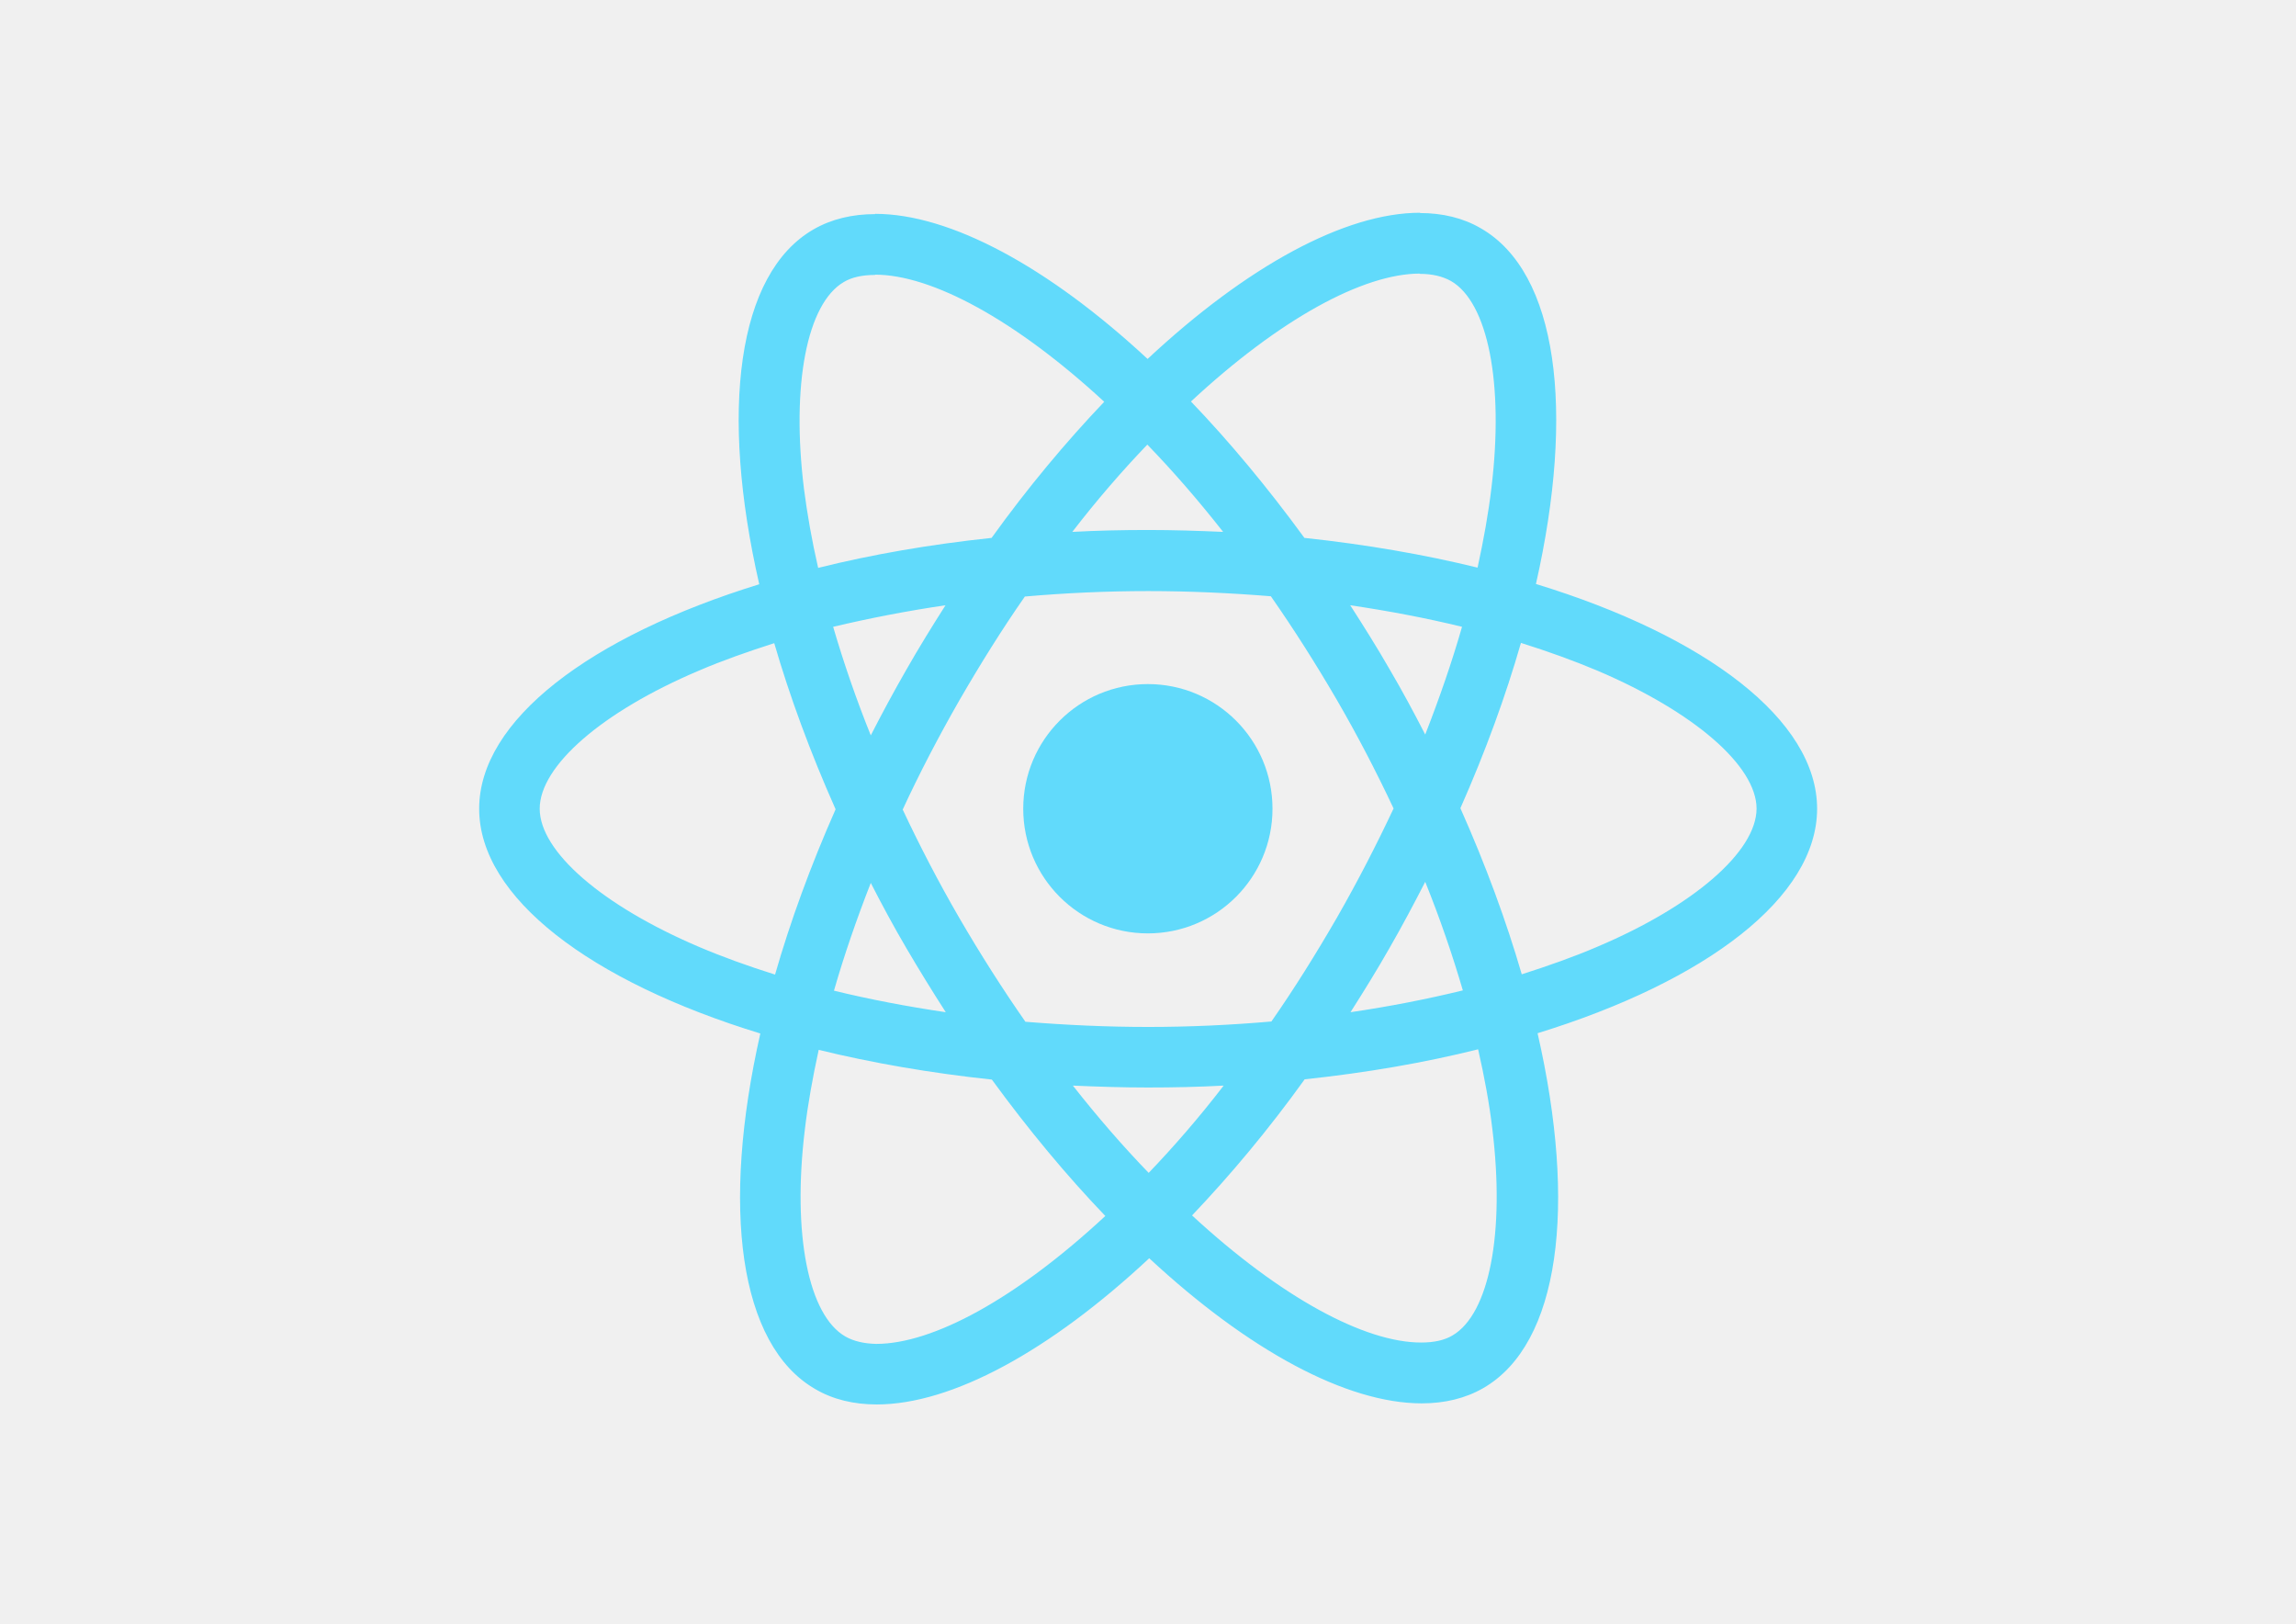
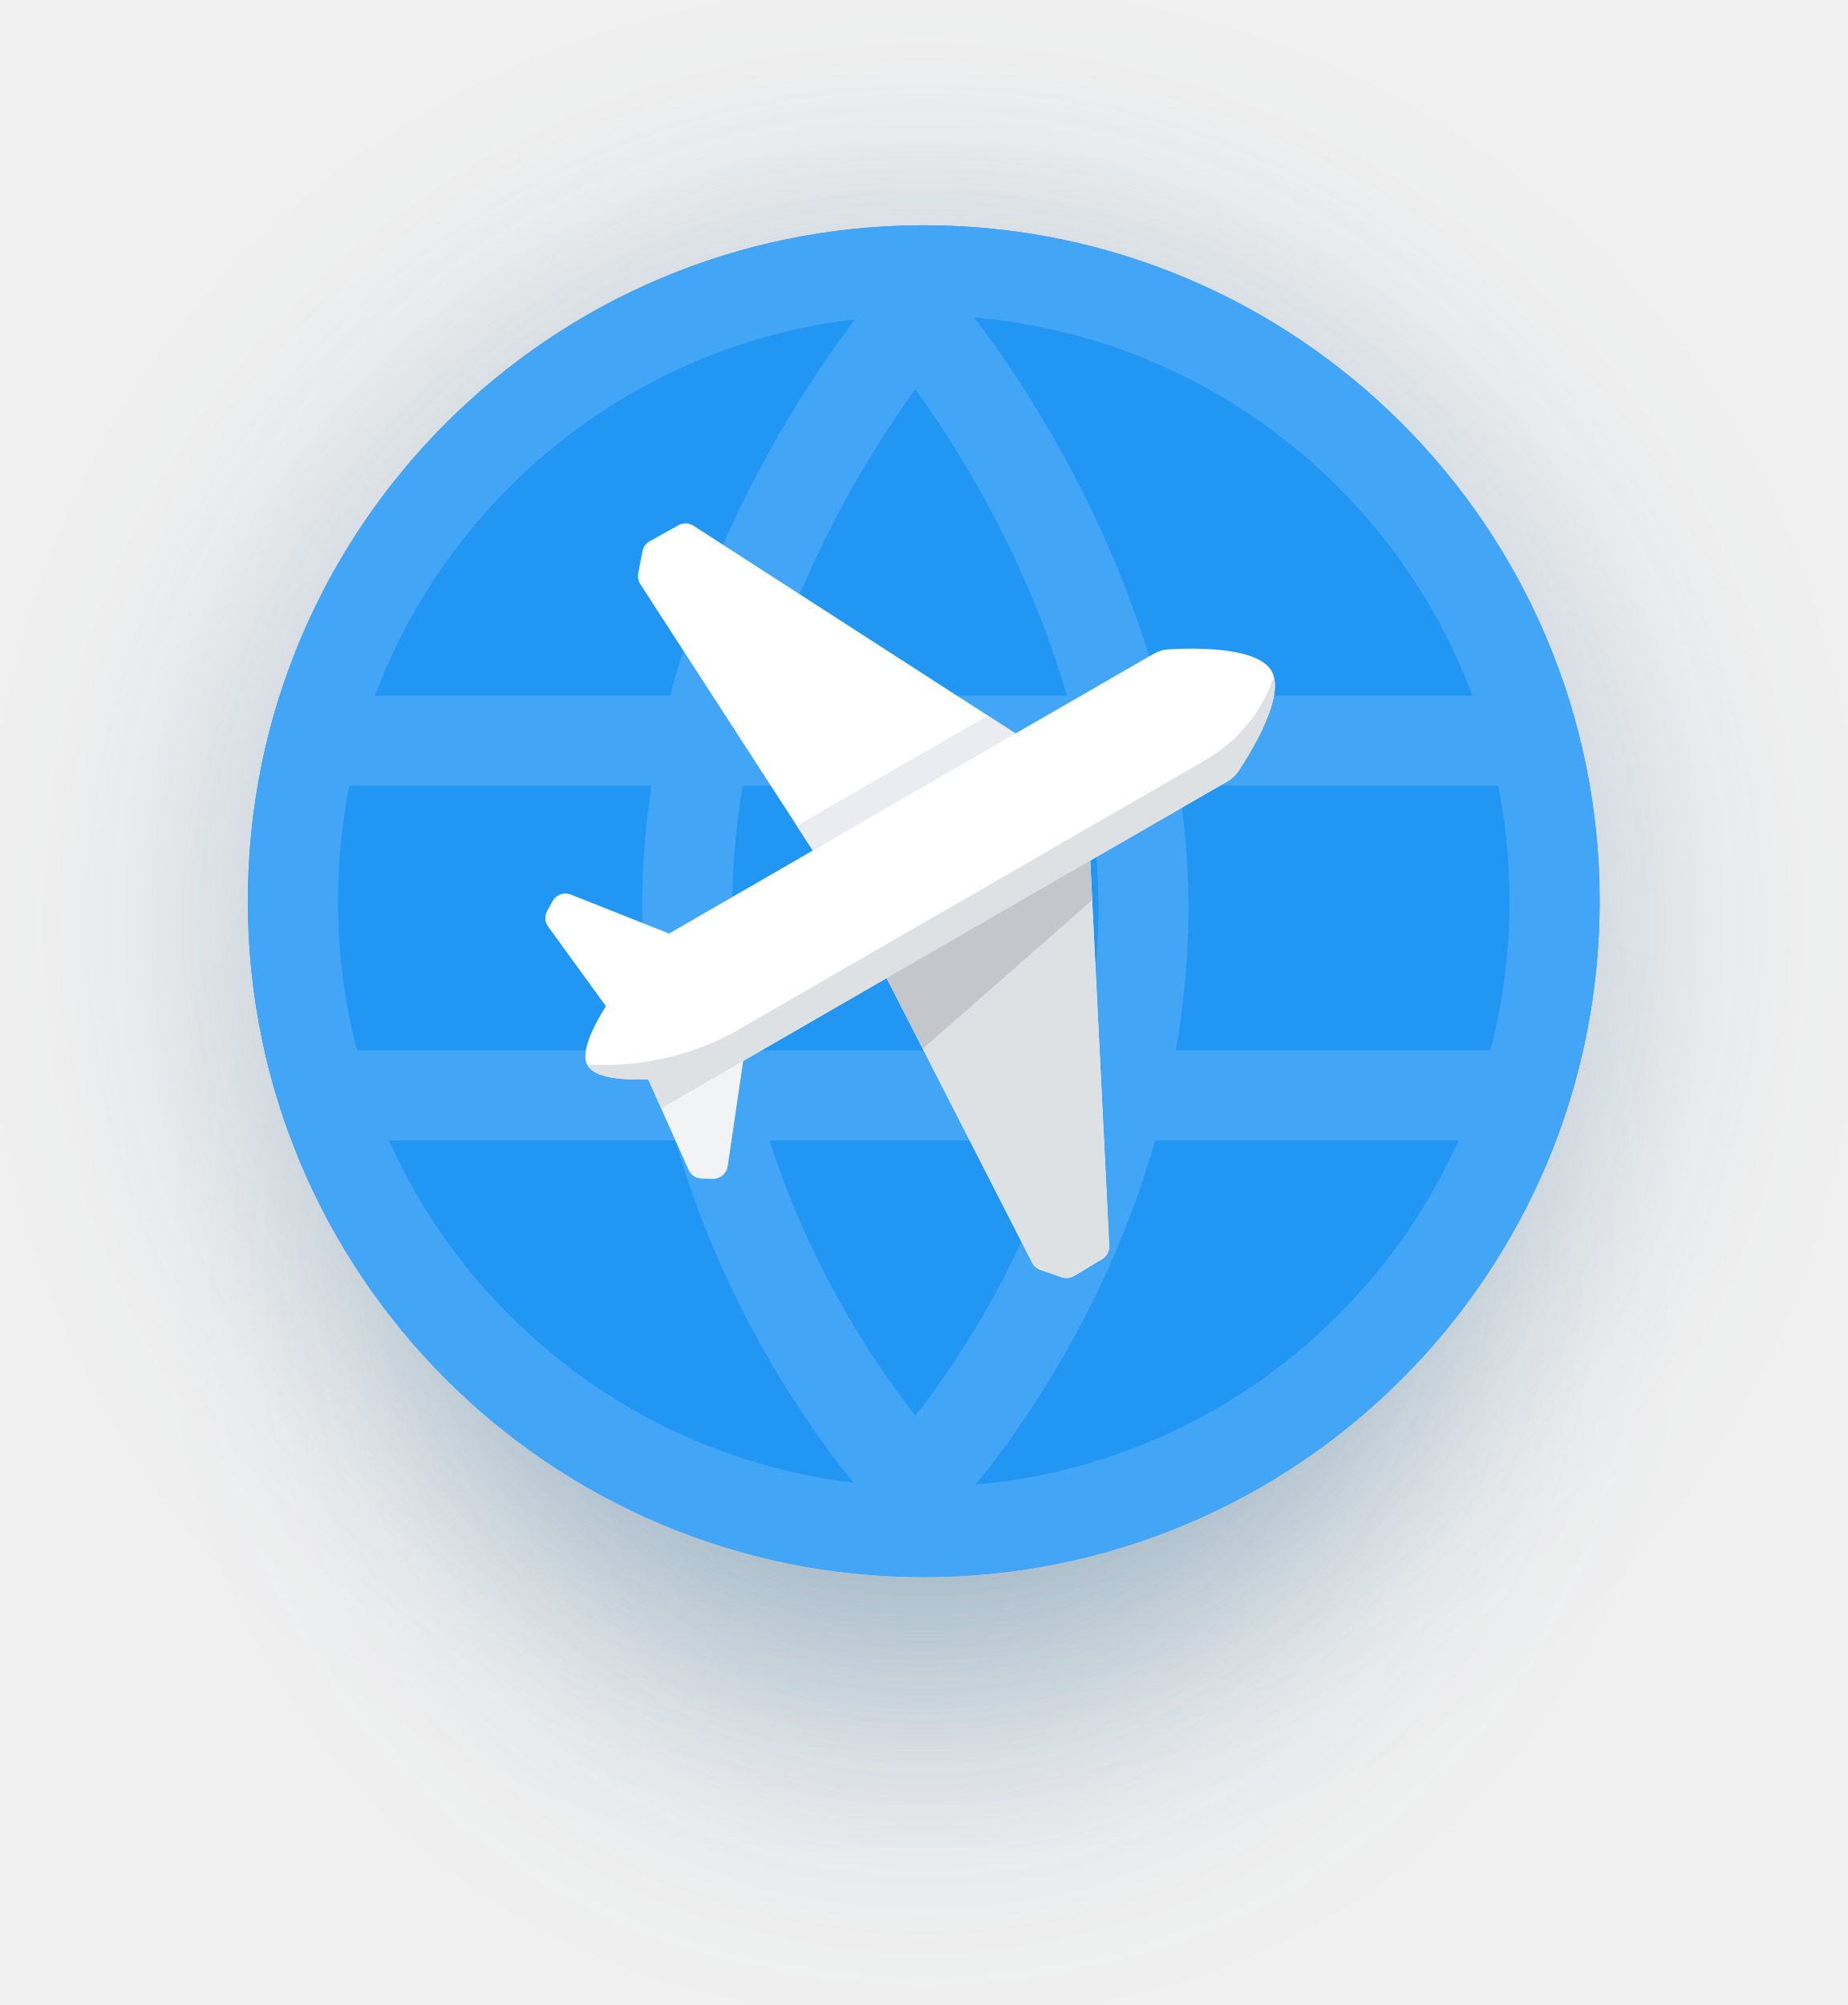
- <svg xmlns="http://www.w3.org/2000/svg" viewBox="0 0 841.9 595.3">
-   <g fill="#61DAFB">
-     <path d="M666.3 296.5c0-32.5-40.7-63.3-103.1-82.4 14.4-63.6 8-114.2-20.2-130.4-6.5-3.8-14.1-5.6-22.4-5.6v22.3c4.6 0 8.3.9 11.4 2.6 13.6 7.8 19.5 37.5 14.9 75.7-1.1 9.4-2.9 19.3-5.1 29.4-19.6-4.8-41-8.5-63.5-10.9-13.5-18.5-27.5-35.3-41.6-50 32.6-30.3 63.2-46.9 84-46.9V78c-27.5 0-63.5 19.6-99.9 53.6-36.4-33.8-72.4-53.2-99.9-53.2v22.3c20.7 0 51.4 16.5 84 46.6-14 14.7-28 31.4-41.3 49.9-22.6 2.4-44 6.1-63.6 11-2.3-10-4-19.7-5.2-29-4.7-38.2 1.1-67.9 14.6-75.8 3-1.8 6.9-2.6 11.5-2.6V78.5c-8.4 0-16 1.8-22.6 5.6-28.1 16.2-34.4 66.7-19.9 130.1-62.2 19.2-102.7 49.9-102.7 82.3 0 32.5 40.7 63.3 103.1 82.4-14.4 63.6-8 114.2 20.2 130.4 6.5 3.8 14.1 5.6 22.5 5.6 27.5 0 63.5-19.6 99.9-53.6 36.4 33.8 72.4 53.2 99.9 53.2 8.4 0 16-1.8 22.6-5.6 28.1-16.2 34.4-66.7 19.9-130.1 62-19.1 102.5-49.9 102.5-82.3zm-130.2-66.7c-3.7 12.9-8.3 26.2-13.5 39.5-4.1-8-8.4-16-13.1-24-4.6-8-9.5-15.8-14.4-23.4 14.2 2.1 27.9 4.7 41 7.9zm-45.8 106.5c-7.8 13.5-15.8 26.3-24.1 38.2-14.9 1.3-30 2-45.2 2-15.1 0-30.2-.7-45-1.9-8.3-11.9-16.4-24.6-24.2-38-7.6-13.1-14.5-26.4-20.8-39.8 6.2-13.4 13.2-26.8 20.7-39.9 7.8-13.5 15.8-26.3 24.1-38.2 14.9-1.3 30-2 45.2-2 15.1 0 30.2.7 45 1.9 8.3 11.9 16.4 24.6 24.2 38 7.6 13.1 14.5 26.4 20.8 39.8-6.3 13.4-13.2 26.8-20.7 39.9zm32.3-13c5.4 13.4 10 26.8 13.8 39.8-13.1 3.2-26.9 5.9-41.2 8 4.9-7.7 9.8-15.6 14.4-23.7 4.6-8 8.9-16.1 13-24.1zM421.2 430c-9.3-9.6-18.6-20.3-27.8-32 9 .4 18.2.7 27.5.7 9.4 0 18.7-.2 27.8-.7-9 11.7-18.3 22.4-27.5 32zm-74.4-58.9c-14.2-2.1-27.9-4.7-41-7.9 3.7-12.9 8.3-26.2 13.5-39.5 4.1 8 8.4 16 13.1 24 4.7 8 9.5 15.8 14.4 23.4zM420.7 163c9.3 9.6 18.6 20.3 27.8 32-9-.4-18.2-.7-27.5-.7-9.4 0-18.7.2-27.8.7 9-11.7 18.3-22.4 27.5-32zm-74 58.9c-4.9 7.7-9.8 15.6-14.4 23.7-4.6 8-8.9 16-13 24-5.4-13.4-10-26.8-13.8-39.8 13.1-3.1 26.9-5.8 41.2-7.9zm-90.5 125.2c-35.4-15.1-58.3-34.9-58.3-50.6 0-15.7 22.9-35.6 58.3-50.6 8.6-3.7 18-7 27.7-10.1 5.7 19.6 13.2 40 22.5 60.9-9.2 20.8-16.6 41.1-22.2 60.6-9.9-3.1-19.3-6.5-28-10.2zM310 490c-13.6-7.8-19.5-37.5-14.9-75.7 1.1-9.4 2.9-19.3 5.1-29.4 19.6 4.8 41 8.5 63.5 10.9 13.5 18.5 27.5 35.3 41.6 50-32.6 30.3-63.2 46.9-84 46.9-4.5-.1-8.3-1-11.3-2.7zm237.2-76.2c4.7 38.2-1.1 67.9-14.6 75.8-3 1.8-6.9 2.6-11.5 2.6-20.7 0-51.4-16.5-84-46.6 14-14.7 28-31.4 41.3-49.9 22.6-2.4 44-6.1 63.6-11 2.3 10.1 4.1 19.8 5.2 29.1zm38.5-66.7c-8.6 3.7-18 7-27.7 10.1-5.7-19.6-13.2-40-22.5-60.9 9.2-20.8 16.6-41.1 22.2-60.6 9.9 3.1 19.3 6.5 28.1 10.2 35.4 15.1 58.3 34.9 58.3 50.6-.1 15.7-23 35.6-58.4 50.6zM320.8 78.4z" />
-     <circle cx="420.9" cy="296.5" r="45.7" />
-     <path d="M520.5 78.1z" />
+ <svg xmlns="http://www.w3.org/2000/svg" width="82" height="89" fill="none">
+   <g filter="url(#a)">
+     <path fill-rule="evenodd" clip-rule="evenodd" d="M41 70c12.15 0 22-9.85 22-22s-9.85-22-22-22-22 9.85-22 22 9.85 22 22 22Z" fill="#000" fill-opacity=".01" />
  </g>
+   <g filter="url(#b)">
+     <path fill-rule="evenodd" clip-rule="evenodd" d="M41 70c16.569 0 30-13.431 30-30 0-16.569-13.431-30-30-30-16.569 0-30 13.431-30 30 0 16.569 13.431 30 30 30Z" fill="#2196F3" />
+     <path d="M69 40c0 15.464-12.536 28-28 28S13 55.464 13 40s12.536-28 28-28 28 12.536 28 28Z" stroke="#42A5F5" stroke-width="4" />
+   </g>
+   <mask id="c" style="mask-type:alpha" maskUnits="userSpaceOnUse" x="11" y="10" width="60" height="60">
+     <path fill-rule="evenodd" clip-rule="evenodd" d="M41 70c16.569 0 30-13.431 30-30 0-16.569-13.431-30-30-30-16.569 0-30 13.431-30 30 0 16.569 13.431 30 30 30Z" fill="#fff" />
+   </mask>
+   <g mask="url(#c)" stroke="#42A5F5" stroke-width="4">
+     <path d="M13.714 32.875h53.822M13.714 48.625h53.822" stroke-linecap="square" />
+     <path d="M40.25 14.5s-9.962 11.578-9.747 26.25C30.72 55.422 40.25 65.5 40.25 65.5M41 14.5s9.962 11.578 9.746 26.25C50.531 55.422 41 65.5 41 65.5" stroke-linecap="round" stroke-linejoin="round" />
+   </g>
+   <path fill-rule="evenodd" clip-rule="evenodd" d="M51.195 29.028c.2-.116.42-.187.65-.202 1.017-.064 3.953-.148 4.59.955.636 1.103-.905 3.603-1.469 4.45-.128.192-.3.347-.5.463l-6.076 3.508.844 17.1a.65.65 0 0 1-.315.59l-1.249.747a.65.65 0 0 1-.546.057l-.946-.327a.649.649 0 0 1-.367-.318l-6.458-12.632-6.369 3.677-.687 4.672a.65.65 0 0 1-.654.555l-.498-.01a.65.65 0 0 1-.581-.385l-1.79-4.016c-1.23.04-2.385-.081-2.695-.618-.31-.536.164-1.592.814-2.633l-2.564-3.53a.65.65 0 0 1-.042-.696l.24-.436a.65.65 0 0 1 .808-.29l4.362 1.73 6.38-3.684-7.658-11.828a.65.65 0 0 1-.092-.477l.19-.983a.649.649 0 0 1 .322-.444l1.273-.708a.649.649 0 0 1 .667.022l14.298 9.223 6.118-3.532Z" fill="#fff" />
+   <mask id="d" style="mask-type:alpha" maskUnits="userSpaceOnUse" x="24" y="23" width="33" height="34">
+     <path fill-rule="evenodd" clip-rule="evenodd" d="M51.195 29.028c.2-.116.42-.187.65-.202 1.017-.064 3.953-.148 4.59.955.636 1.103-.905 3.603-1.469 4.45-.128.192-.3.347-.5.463l-6.076 3.508.844 17.1a.65.65 0 0 1-.315.59l-1.249.747a.65.65 0 0 1-.546.057l-.946-.327a.649.649 0 0 1-.367-.318l-6.458-12.632-6.369 3.677-.687 4.672a.65.65 0 0 1-.654.555l-.498-.01a.65.65 0 0 1-.581-.385l-1.79-4.016c-1.23.04-2.385-.081-2.695-.618-.31-.536.164-1.592.814-2.633l-2.564-3.53a.65.65 0 0 1-.042-.696l.24-.436a.65.65 0 0 1 .808-.29l4.362 1.73 6.38-3.684-7.658-11.828a.65.65 0 0 1-.092-.477l.19-.983a.649.649 0 0 1 .322-.444l1.273-.708a.649.649 0 0 1 .667.022l14.298 9.223 6.118-3.532Z" fill="#fff" />
+   </mask>
+   <g mask="url(#d)">
+     <path fill="#EBECF2" d="m45.536 30.784.654 1.134-10.745 6.204-.655-1.134z" />
+     <path fill-rule="evenodd" clip-rule="evenodd" d="M48.92 55.891a.65.65 0 0 0 .314-.589l-.871-17.66-9.237 5.333 6.685 13.076a.65.65 0 0 0 .367.318l.946.327a.649.649 0 0 0 .546-.057l1.25-.748Z" fill="#DEE1E3" />
+     <path opacity=".4" fill-rule="evenodd" clip-rule="evenodd" d="m28.837 47.801-.09.052 1.817 4.075a.65.65 0 0 0 .58.385l.499.01a.65.65 0 0 0 .654-.555l.726-4.935-.463.268a1.63 1.63 0 0 1-.459.18c-.55.123-1.946.414-3.264.52Z" fill="#DEE1E3" />
+     <path fill-rule="evenodd" clip-rule="evenodd" d="m39.248 43.213 9.13-5.27.099 2.01-7.521 6.6-1.708-3.34Z" fill="#C5C6CC" />
+     <path fill-rule="evenodd" clip-rule="evenodd" d="m57.482 32.952-29.79 17.2s-.88-1.588-1.613-2.858a.875.875 0 0 1-.025-.047c1.352.098 4.073-.012 6.712-1.536l20.625-11.907c2.291-1.323 2.852-3.037 3.162-3.773.478 1.285.93 2.921.93 2.921Z" fill="#DEE1E3" />
+   </g>
+   <defs>
+     <filter id="a" x="8" y="23" width="66" height="66" filterUnits="userSpaceOnUse" color-interpolation-filters="sRGB">
+       <feFlood flood-opacity="0" result="BackgroundImageFix" />
+       <feColorMatrix in="SourceAlpha" values="0 0 0 0 0 0 0 0 0 0 0 0 0 0 0 0 0 0 127 0" result="hardAlpha" />
+       <feOffset dy="8" />
+       <feGaussianBlur stdDeviation="5.5" />
+       <feColorMatrix values="0 0 0 0 0.216 0 0 0 0 0.408 0 0 0 0 0.557 0 0 0 0.25 0" />
+       <feBlend in2="BackgroundImageFix" result="effect1_dropShadow_1_705" />
+       <feBlend in="SourceGraphic" in2="effect1_dropShadow_1_705" result="shape" />
+     </filter>
+     <filter id="b" x="0" y="0" width="82" height="82" filterUnits="userSpaceOnUse" color-interpolation-filters="sRGB">
+       <feFlood flood-opacity="0" result="BackgroundImageFix" />
+       <feColorMatrix in="SourceAlpha" values="0 0 0 0 0 0 0 0 0 0 0 0 0 0 0 0 0 0 127 0" result="hardAlpha" />
+       <feOffset dy="1" />
+       <feGaussianBlur stdDeviation="5.5" />
+       <feColorMatrix values="0 0 0 0 0.216 0 0 0 0 0.408 0 0 0 0 0.557 0 0 0 0.3 0" />
+       <feBlend in2="BackgroundImageFix" result="effect1_dropShadow_1_705" />
+       <feBlend in="SourceGraphic" in2="effect1_dropShadow_1_705" result="shape" />
+     </filter>
+   </defs>
</svg>
